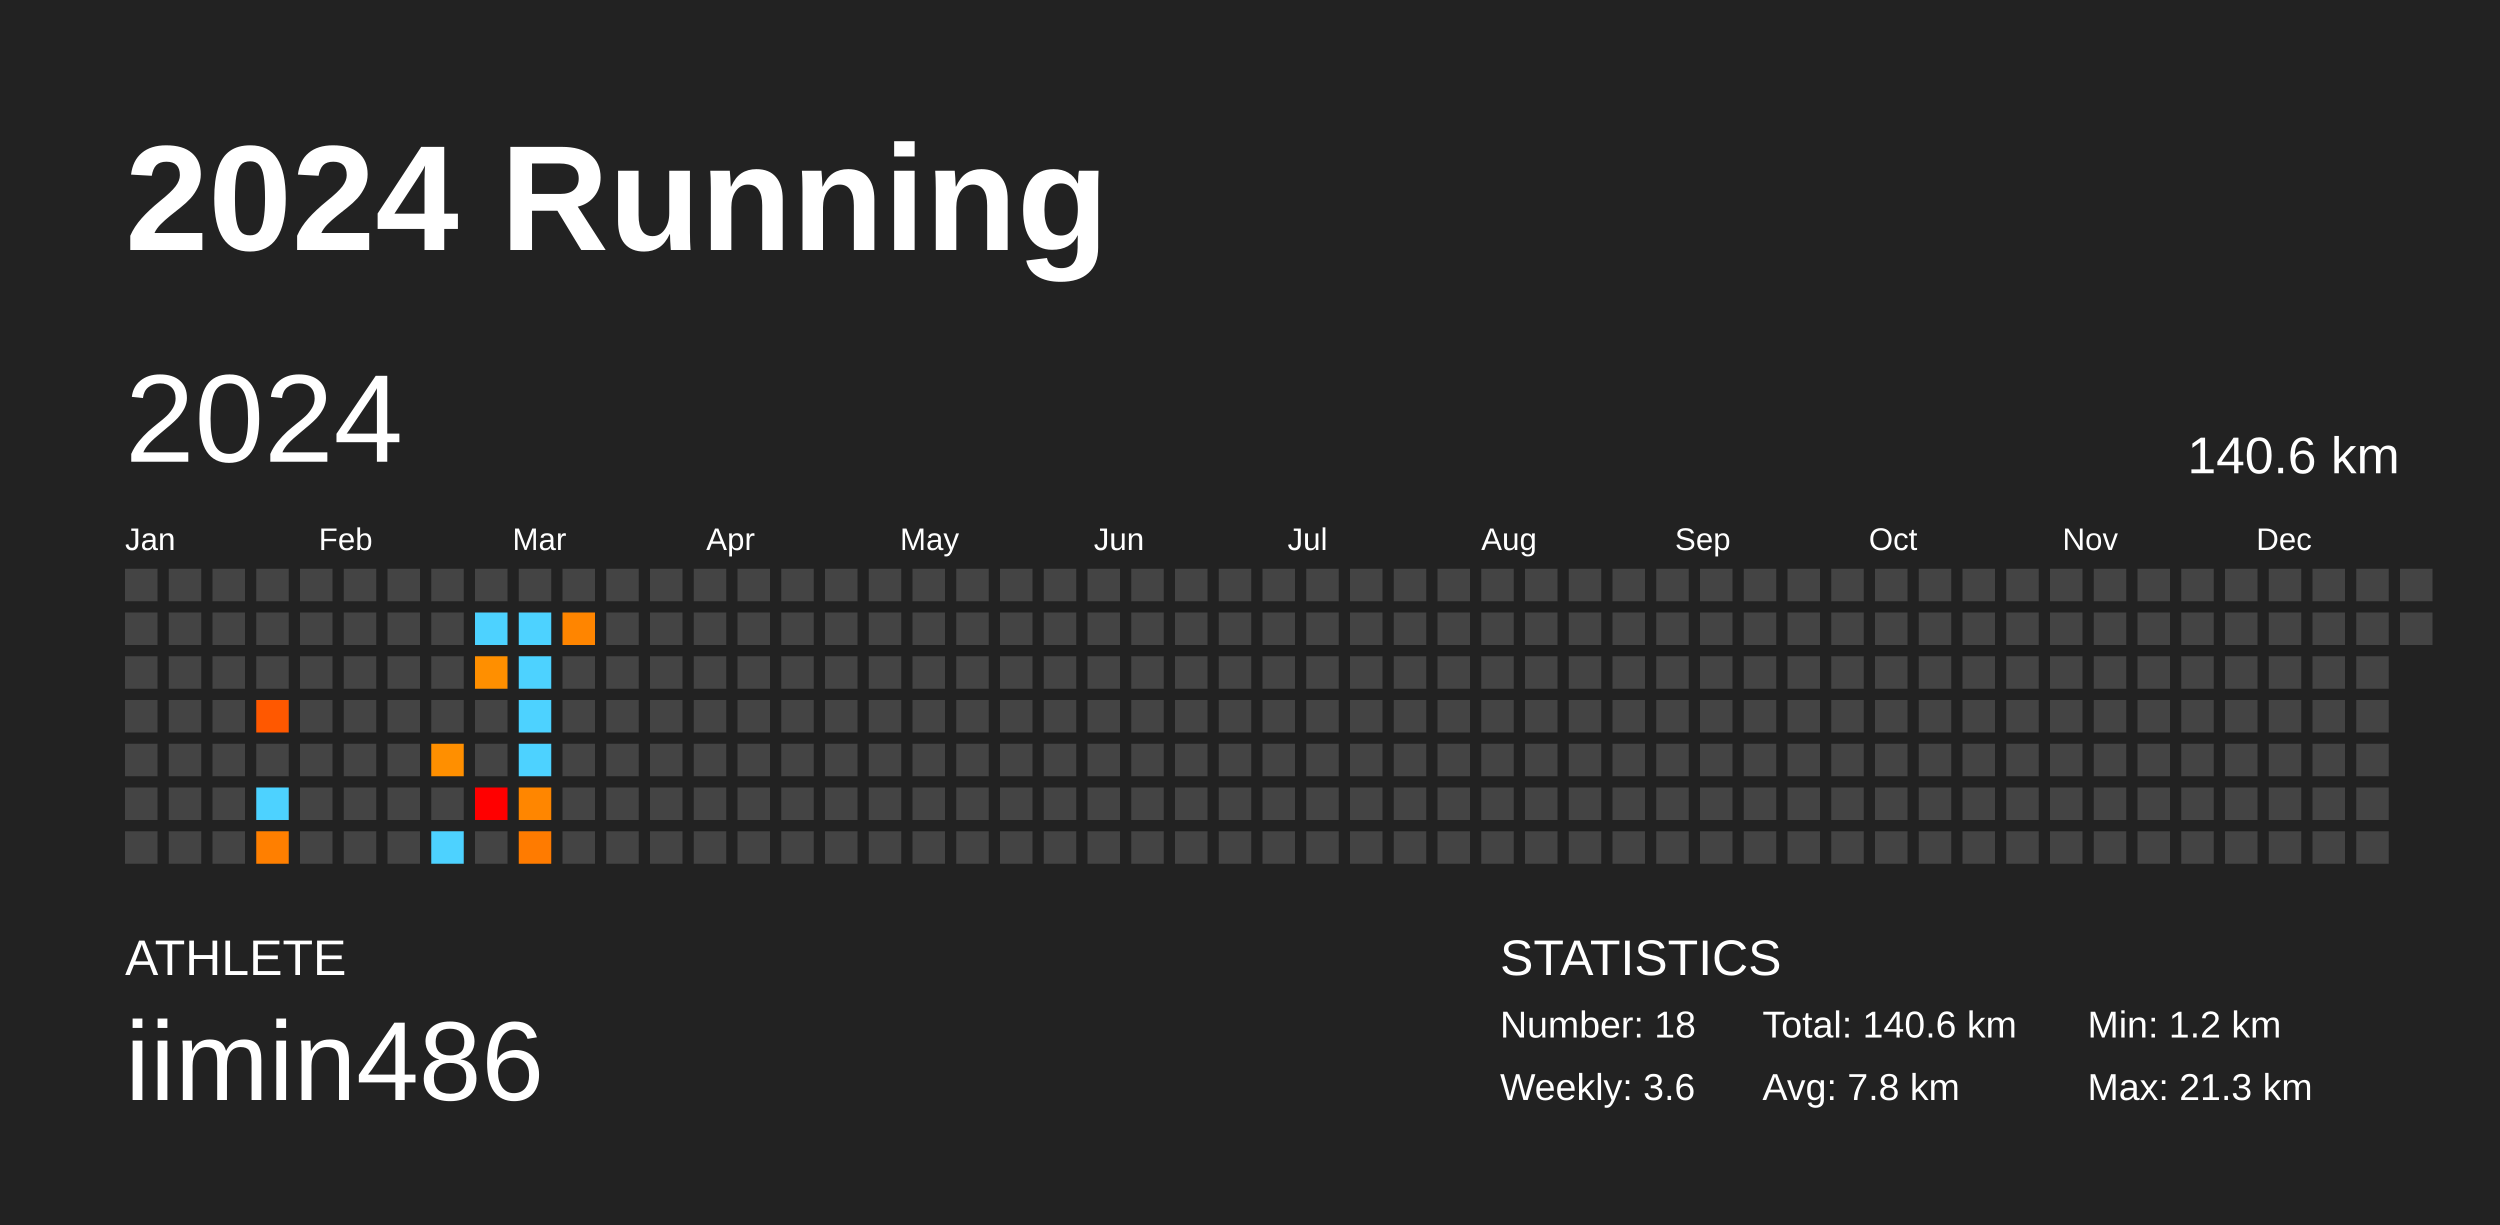
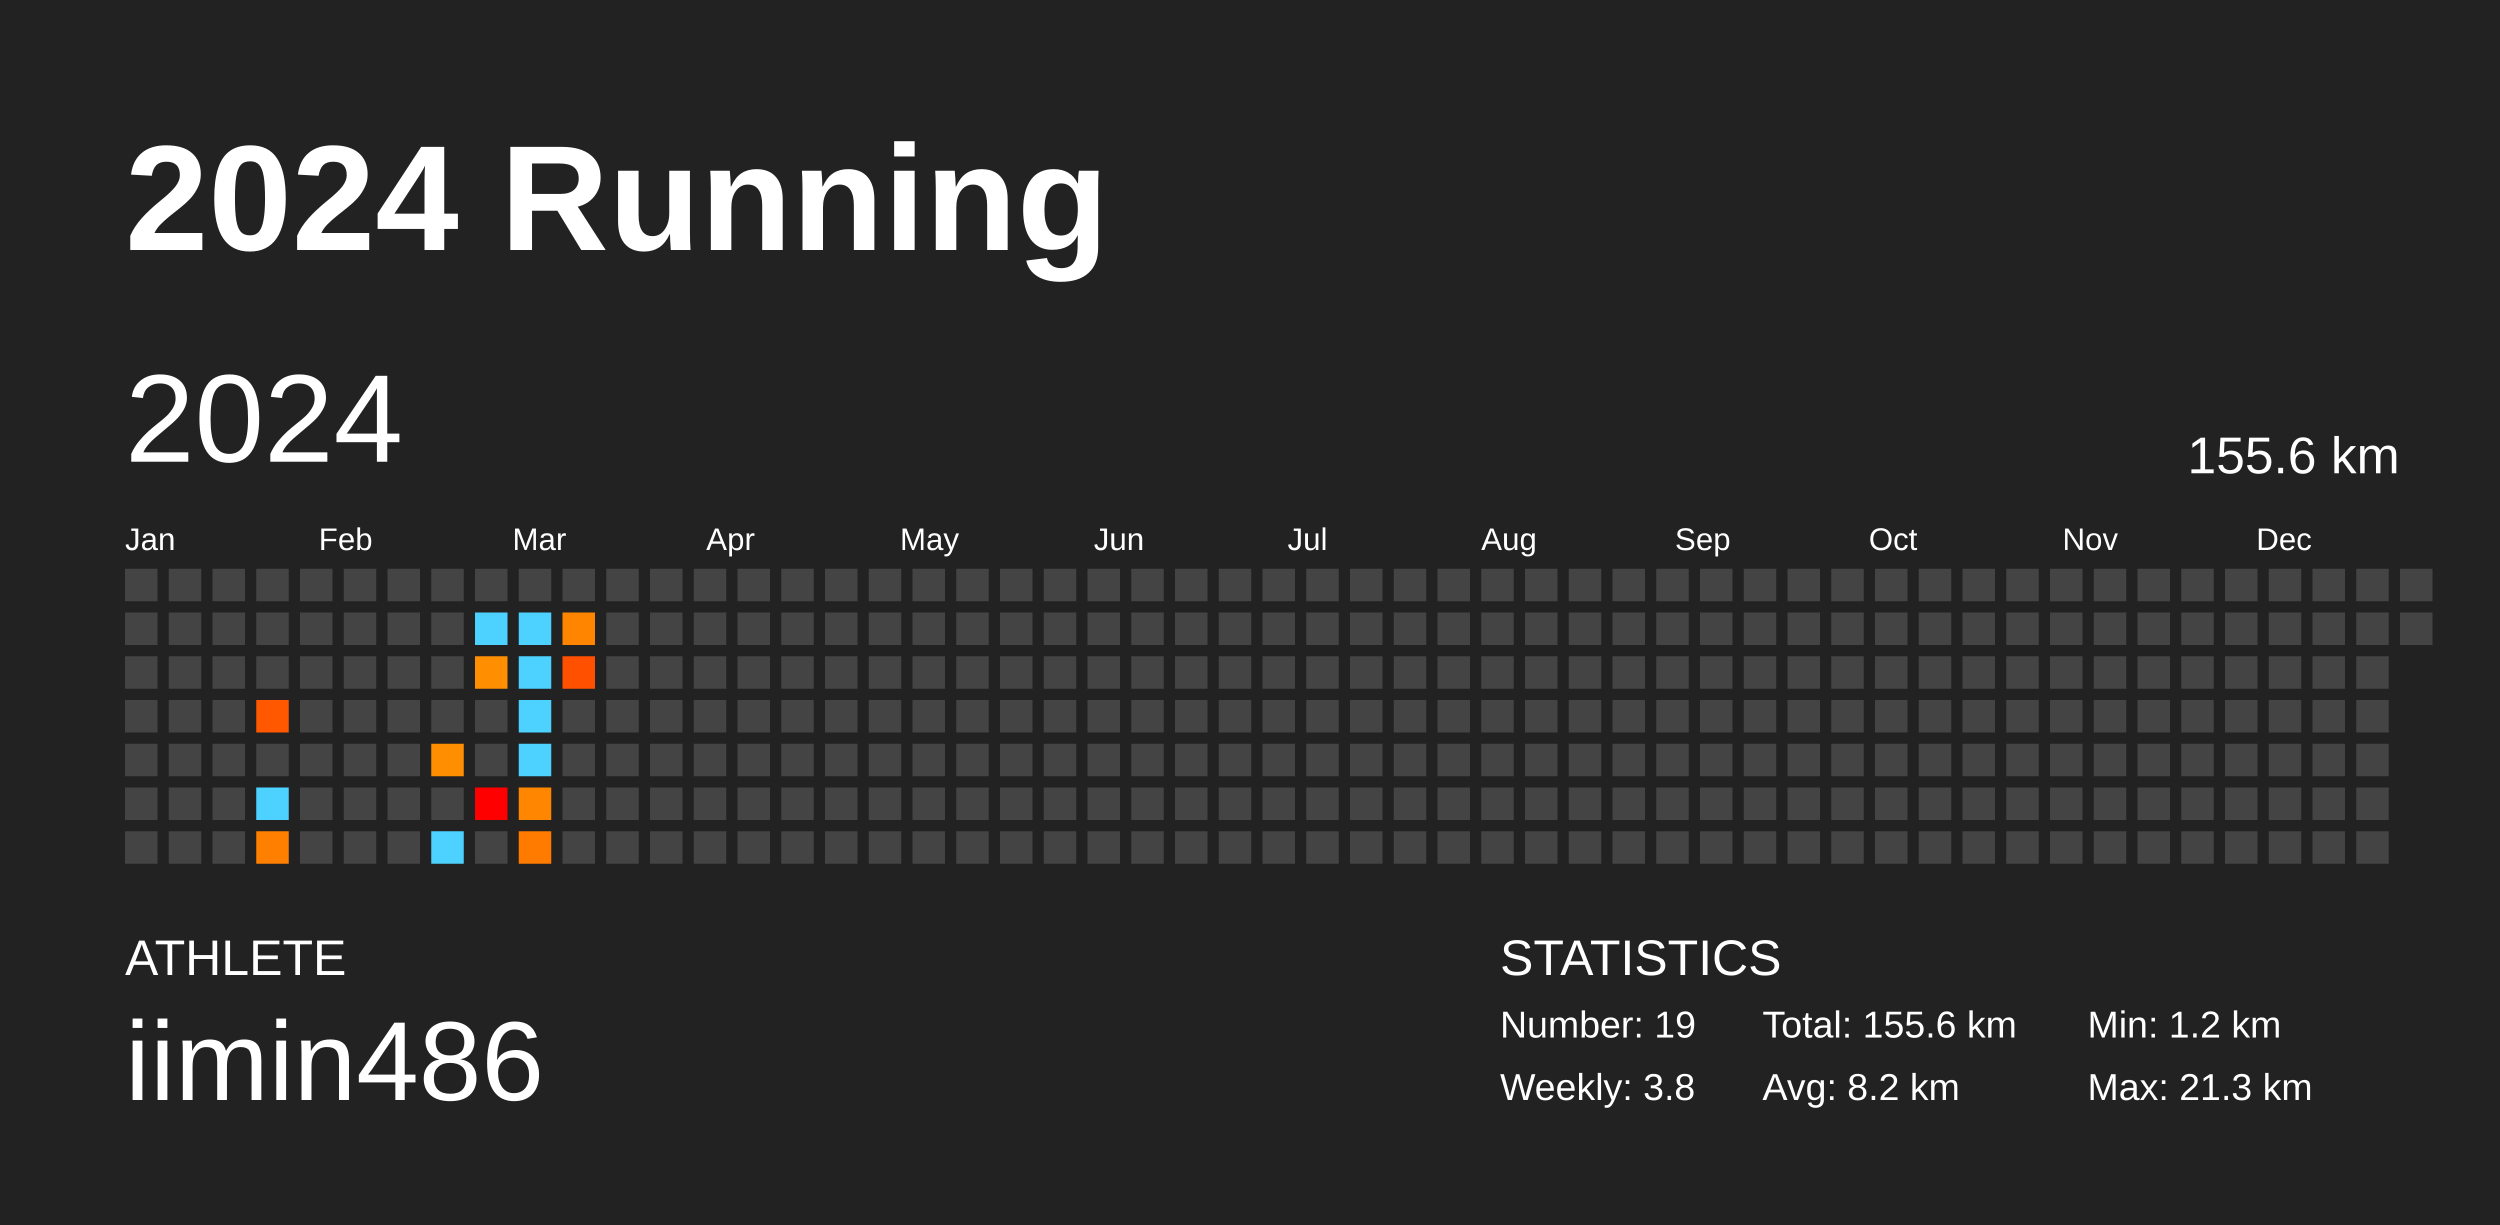
<svg xmlns="http://www.w3.org/2000/svg" baseProfile="full" height="98mm" version="1.1" viewBox="0,0,200,98" width="200mm">
  <defs />
  <rect fill="#222222" height="98" width="200" x="0" y="0" />
  <text fill="#FFFFFF" style="font-size:12px; font-family:Arial; font-weight:bold;" x="10" y="20">2024 Running</text>
  <text fill="#FFFFFF" style="font-size:4px; font-family:Arial" x="10" y="78">ATHLETE</text>
  <text fill="#FFFFFF" style="font-size:9px; font-family:Arial" x="10" y="88">iimin486</text>
  <text fill="#FFFFFF" style="font-size:4px; font-family:Arial" x="120" y="78">STATISTICS</text>
-   <text fill="#FFFFFF" style="font-size:3px; font-family:Arial" x="120" y="83">Number: 18</text>
-   <text fill="#FFFFFF" style="font-size:3px; font-family:Arial" x="120" y="88">Weekly: 3.6</text>
-   <text fill="#FFFFFF" style="font-size:3px; font-family:Arial" x="141" y="83">Total: 140.6 km</text>
-   <text fill="#FFFFFF" style="font-size:3px; font-family:Arial" x="141" y="88">Avg: 7.8 km</text>
+   <text fill="#FFFFFF" style="font-size:3px; font-family:Arial" x="120" y="83">Number: 19</text>
+   <text fill="#FFFFFF" style="font-size:3px; font-family:Arial" x="120" y="88">Weekly: 3.8</text>
+   <text fill="#FFFFFF" style="font-size:3px; font-family:Arial" x="141" y="83">Total: 155.6 km</text>
+   <text fill="#FFFFFF" style="font-size:3px; font-family:Arial" x="141" y="88">Avg: 8.2 km</text>
  <text fill="#FFFFFF" style="font-size:3px; font-family:Arial" x="167" y="83">Min: 1.2 km</text>
  <text fill="#FFFFFF" style="font-size:3px; font-family:Arial" x="167" y="88">Max: 21.3 km</text>
  <text dominant-baseline="hanging" fill="#FFFFFF" style="font-size:10.0px; font-family:Arial;" x="10" y="30">2024</text>
-   <text dominant-baseline="hanging" fill="#FFFFFF" style="font-size:4.125px; font-family:Arial;" x="175" y="35">140.6 km</text>
+   <text dominant-baseline="hanging" fill="#FFFFFF" style="font-size:4.125px; font-family:Arial;" x="175" y="35">155.6 km</text>
  <text fill="#FFFFFF" style="font-size:2.5px; font-family:Arial" x="10.0" y="44">Jan</text>
  <text fill="#FFFFFF" style="font-size:2.5px; font-family:Arial" x="25.5" y="44">Feb</text>
  <text fill="#FFFFFF" style="font-size:2.5px; font-family:Arial" x="41.0" y="44">Mar</text>
  <text fill="#FFFFFF" style="font-size:2.5px; font-family:Arial" x="56.5" y="44">Apr</text>
  <text fill="#FFFFFF" style="font-size:2.5px; font-family:Arial" x="72.0" y="44">May</text>
  <text fill="#FFFFFF" style="font-size:2.5px; font-family:Arial" x="87.5" y="44">Jun</text>
  <text fill="#FFFFFF" style="font-size:2.5px; font-family:Arial" x="103.0" y="44">Jul</text>
  <text fill="#FFFFFF" style="font-size:2.5px; font-family:Arial" x="118.5" y="44">Aug</text>
  <text fill="#FFFFFF" style="font-size:2.5px; font-family:Arial" x="134.0" y="44">Sep</text>
  <text fill="#FFFFFF" style="font-size:2.5px; font-family:Arial" x="149.5" y="44">Oct</text>
  <text fill="#FFFFFF" style="font-size:2.5px; font-family:Arial" x="165.0" y="44">Nov</text>
  <text fill="#FFFFFF" style="font-size:2.5px; font-family:Arial" x="180.5" y="44">Dec</text>
  <rect fill="#444444" height="2.6" width="2.6" x="10.0" y="45.5" />
  <rect fill="#444444" height="2.6" width="2.6" x="10.0" y="49.0" />
  <rect fill="#444444" height="2.6" width="2.6" x="10.0" y="52.5" />
  <rect fill="#444444" height="2.6" width="2.6" x="10.0" y="56.0" />
  <rect fill="#444444" height="2.6" width="2.6" x="10.0" y="59.5" />
  <rect fill="#444444" height="2.6" width="2.6" x="10.0" y="63.0" />
  <rect fill="#444444" height="2.6" width="2.6" x="10.0" y="66.5" />
  <rect fill="#444444" height="2.6" width="2.6" x="13.5" y="45.5" />
  <rect fill="#444444" height="2.6" width="2.6" x="13.5" y="49.0" />
  <rect fill="#444444" height="2.6" width="2.6" x="13.5" y="52.5" />
  <rect fill="#444444" height="2.6" width="2.6" x="13.5" y="56.0" />
  <rect fill="#444444" height="2.6" width="2.6" x="13.5" y="59.5" />
  <rect fill="#444444" height="2.6" width="2.6" x="13.5" y="63.0" />
  <rect fill="#444444" height="2.6" width="2.6" x="13.5" y="66.5" />
  <rect fill="#444444" height="2.6" width="2.6" x="17.0" y="45.5" />
  <rect fill="#444444" height="2.6" width="2.6" x="17.0" y="49.0" />
  <rect fill="#444444" height="2.6" width="2.6" x="17.0" y="52.5" />
  <rect fill="#444444" height="2.6" width="2.6" x="17.0" y="56.0" />
  <rect fill="#444444" height="2.6" width="2.6" x="17.0" y="59.5" />
  <rect fill="#444444" height="2.6" width="2.6" x="17.0" y="63.0" />
  <rect fill="#444444" height="2.6" width="2.6" x="17.0" y="66.5" />
  <rect fill="#444444" height="2.6" width="2.6" x="20.5" y="45.5" />
  <rect fill="#444444" height="2.6" width="2.6" x="20.5" y="49.0" />
  <rect fill="#444444" height="2.6" width="2.6" x="20.5" y="52.5" />
  <rect fill="#ff5800" height="2.6" width="2.6" x="20.5" y="56.0" />
  <rect fill="#444444" height="2.6" width="2.6" x="20.5" y="59.5" />
  <rect fill="#4dd2ff" height="2.6" width="2.6" x="20.5" y="63.0" />
  <rect fill="#ff7f00" height="2.6" width="2.6" x="20.5" y="66.5" />
  <rect fill="#444444" height="2.6" width="2.6" x="24.0" y="45.5" />
  <rect fill="#444444" height="2.6" width="2.6" x="24.0" y="49.0" />
  <rect fill="#444444" height="2.6" width="2.6" x="24.0" y="52.5" />
  <rect fill="#444444" height="2.6" width="2.6" x="24.0" y="56.0" />
  <rect fill="#444444" height="2.6" width="2.6" x="24.0" y="59.5" />
  <rect fill="#444444" height="2.6" width="2.6" x="24.0" y="63.0" />
  <rect fill="#444444" height="2.6" width="2.6" x="24.0" y="66.5" />
  <rect fill="#444444" height="2.6" width="2.6" x="27.5" y="45.5" />
  <rect fill="#444444" height="2.6" width="2.6" x="27.5" y="49.0" />
  <rect fill="#444444" height="2.6" width="2.6" x="27.5" y="52.5" />
  <rect fill="#444444" height="2.6" width="2.6" x="27.5" y="56.0" />
  <rect fill="#444444" height="2.6" width="2.6" x="27.5" y="59.5" />
  <rect fill="#444444" height="2.6" width="2.6" x="27.5" y="63.0" />
  <rect fill="#444444" height="2.6" width="2.6" x="27.5" y="66.5" />
  <rect fill="#444444" height="2.6" width="2.6" x="31.0" y="45.5" />
  <rect fill="#444444" height="2.6" width="2.6" x="31.0" y="49.0" />
  <rect fill="#444444" height="2.6" width="2.6" x="31.0" y="52.5" />
  <rect fill="#444444" height="2.6" width="2.6" x="31.0" y="56.0" />
  <rect fill="#444444" height="2.6" width="2.6" x="31.0" y="59.5" />
  <rect fill="#444444" height="2.6" width="2.6" x="31.0" y="63.0" />
  <rect fill="#444444" height="2.6" width="2.6" x="31.0" y="66.5" />
  <rect fill="#444444" height="2.6" width="2.6" x="34.5" y="45.5" />
  <rect fill="#444444" height="2.6" width="2.6" x="34.5" y="49.0" />
  <rect fill="#444444" height="2.6" width="2.6" x="34.5" y="52.5" />
  <rect fill="#444444" height="2.6" width="2.6" x="34.5" y="56.0" />
  <rect fill="#ff8f00" height="2.6" width="2.6" x="34.5" y="59.5" />
  <rect fill="#444444" height="2.6" width="2.6" x="34.5" y="63.0" />
  <rect fill="#4dd2ff" height="2.6" width="2.6" x="34.5" y="66.5" />
  <rect fill="#444444" height="2.6" width="2.6" x="38.0" y="45.5" />
  <rect fill="#4dd2ff" height="2.6" width="2.6" x="38.0" y="49.0" />
  <rect fill="#ff8f00" height="2.6" width="2.6" x="38.0" y="52.5" />
  <rect fill="#444444" height="2.6" width="2.6" x="38.0" y="56.0" />
  <rect fill="#444444" height="2.6" width="2.6" x="38.0" y="59.5" />
  <rect fill="red" height="2.6" width="2.6" x="38.0" y="63.0" />
  <rect fill="#444444" height="2.6" width="2.6" x="38.0" y="66.5" />
  <rect fill="#444444" height="2.6" width="2.6" x="41.5" y="45.5" />
  <rect fill="#4dd2ff" height="2.6" width="2.6" x="41.5" y="49.0" />
  <rect fill="#4dd2ff" height="2.6" width="2.6" x="41.5" y="52.5" />
  <rect fill="#4dd2ff" height="2.6" width="2.6" x="41.5" y="56.0" />
  <rect fill="#4dd2ff" height="2.6" width="2.6" x="41.5" y="59.5" />
  <rect fill="#ff8600" height="2.6" width="2.6" x="41.5" y="63.0" />
  <rect fill="#ff7b00" height="2.6" width="2.6" x="41.5" y="66.5" />
  <rect fill="#444444" height="2.6" width="2.6" x="45.0" y="45.5" />
  <rect fill="#ff8500" height="2.6" width="2.6" x="45.0" y="49.0" />
-   <rect fill="#444444" height="2.6" width="2.6" x="45.0" y="52.5" />
+   <rect fill="#ff5000" height="2.6" width="2.6" x="45.0" y="52.5" />
  <rect fill="#444444" height="2.6" width="2.6" x="45.0" y="56.0" />
  <rect fill="#444444" height="2.6" width="2.6" x="45.0" y="59.5" />
  <rect fill="#444444" height="2.6" width="2.6" x="45.0" y="63.0" />
  <rect fill="#444444" height="2.6" width="2.6" x="45.0" y="66.5" />
  <rect fill="#444444" height="2.6" width="2.6" x="48.5" y="45.5" />
  <rect fill="#444444" height="2.6" width="2.6" x="48.5" y="49.0" />
  <rect fill="#444444" height="2.6" width="2.6" x="48.5" y="52.5" />
  <rect fill="#444444" height="2.6" width="2.6" x="48.5" y="56.0" />
  <rect fill="#444444" height="2.6" width="2.6" x="48.5" y="59.5" />
  <rect fill="#444444" height="2.6" width="2.6" x="48.5" y="63.0" />
  <rect fill="#444444" height="2.6" width="2.6" x="48.5" y="66.5" />
  <rect fill="#444444" height="2.6" width="2.6" x="52.0" y="45.5" />
  <rect fill="#444444" height="2.6" width="2.6" x="52.0" y="49.0" />
  <rect fill="#444444" height="2.6" width="2.6" x="52.0" y="52.5" />
  <rect fill="#444444" height="2.6" width="2.6" x="52.0" y="56.0" />
  <rect fill="#444444" height="2.6" width="2.6" x="52.0" y="59.5" />
  <rect fill="#444444" height="2.6" width="2.6" x="52.0" y="63.0" />
  <rect fill="#444444" height="2.6" width="2.6" x="52.0" y="66.5" />
  <rect fill="#444444" height="2.6" width="2.6" x="55.5" y="45.5" />
  <rect fill="#444444" height="2.6" width="2.6" x="55.5" y="49.0" />
  <rect fill="#444444" height="2.6" width="2.6" x="55.5" y="52.5" />
  <rect fill="#444444" height="2.6" width="2.6" x="55.5" y="56.0" />
  <rect fill="#444444" height="2.6" width="2.6" x="55.5" y="59.5" />
  <rect fill="#444444" height="2.6" width="2.6" x="55.5" y="63.0" />
  <rect fill="#444444" height="2.6" width="2.6" x="55.5" y="66.5" />
  <rect fill="#444444" height="2.6" width="2.6" x="59.0" y="45.5" />
  <rect fill="#444444" height="2.6" width="2.6" x="59.0" y="49.0" />
  <rect fill="#444444" height="2.6" width="2.6" x="59.0" y="52.5" />
  <rect fill="#444444" height="2.6" width="2.6" x="59.0" y="56.0" />
  <rect fill="#444444" height="2.6" width="2.6" x="59.0" y="59.5" />
  <rect fill="#444444" height="2.6" width="2.6" x="59.0" y="63.0" />
  <rect fill="#444444" height="2.6" width="2.6" x="59.0" y="66.5" />
  <rect fill="#444444" height="2.6" width="2.6" x="62.5" y="45.5" />
  <rect fill="#444444" height="2.6" width="2.6" x="62.5" y="49.0" />
  <rect fill="#444444" height="2.6" width="2.6" x="62.5" y="52.5" />
  <rect fill="#444444" height="2.6" width="2.6" x="62.5" y="56.0" />
  <rect fill="#444444" height="2.6" width="2.6" x="62.5" y="59.5" />
  <rect fill="#444444" height="2.6" width="2.6" x="62.5" y="63.0" />
  <rect fill="#444444" height="2.6" width="2.6" x="62.5" y="66.5" />
  <rect fill="#444444" height="2.6" width="2.6" x="66.0" y="45.5" />
  <rect fill="#444444" height="2.6" width="2.6" x="66.0" y="49.0" />
  <rect fill="#444444" height="2.6" width="2.6" x="66.0" y="52.5" />
  <rect fill="#444444" height="2.6" width="2.6" x="66.0" y="56.0" />
  <rect fill="#444444" height="2.6" width="2.6" x="66.0" y="59.5" />
  <rect fill="#444444" height="2.6" width="2.6" x="66.0" y="63.0" />
  <rect fill="#444444" height="2.6" width="2.6" x="66.0" y="66.5" />
  <rect fill="#444444" height="2.6" width="2.6" x="69.5" y="45.5" />
  <rect fill="#444444" height="2.6" width="2.6" x="69.5" y="49.0" />
  <rect fill="#444444" height="2.6" width="2.6" x="69.5" y="52.5" />
  <rect fill="#444444" height="2.6" width="2.6" x="69.5" y="56.0" />
  <rect fill="#444444" height="2.6" width="2.6" x="69.5" y="59.5" />
  <rect fill="#444444" height="2.6" width="2.6" x="69.5" y="63.0" />
  <rect fill="#444444" height="2.6" width="2.6" x="69.5" y="66.5" />
  <rect fill="#444444" height="2.6" width="2.6" x="73.0" y="45.5" />
  <rect fill="#444444" height="2.6" width="2.6" x="73.0" y="49.0" />
  <rect fill="#444444" height="2.6" width="2.6" x="73.0" y="52.5" />
  <rect fill="#444444" height="2.6" width="2.6" x="73.0" y="56.0" />
  <rect fill="#444444" height="2.6" width="2.6" x="73.0" y="59.5" />
  <rect fill="#444444" height="2.6" width="2.6" x="73.0" y="63.0" />
  <rect fill="#444444" height="2.6" width="2.6" x="73.0" y="66.5" />
  <rect fill="#444444" height="2.6" width="2.6" x="76.5" y="45.5" />
  <rect fill="#444444" height="2.6" width="2.6" x="76.5" y="49.0" />
  <rect fill="#444444" height="2.6" width="2.6" x="76.5" y="52.5" />
  <rect fill="#444444" height="2.6" width="2.6" x="76.5" y="56.0" />
  <rect fill="#444444" height="2.6" width="2.6" x="76.5" y="59.5" />
  <rect fill="#444444" height="2.6" width="2.6" x="76.5" y="63.0" />
  <rect fill="#444444" height="2.6" width="2.6" x="76.5" y="66.5" />
  <rect fill="#444444" height="2.6" width="2.6" x="80.0" y="45.5" />
  <rect fill="#444444" height="2.6" width="2.6" x="80.0" y="49.0" />
  <rect fill="#444444" height="2.6" width="2.6" x="80.0" y="52.5" />
  <rect fill="#444444" height="2.6" width="2.6" x="80.0" y="56.0" />
  <rect fill="#444444" height="2.6" width="2.6" x="80.0" y="59.5" />
  <rect fill="#444444" height="2.6" width="2.6" x="80.0" y="63.0" />
  <rect fill="#444444" height="2.6" width="2.6" x="80.0" y="66.5" />
  <rect fill="#444444" height="2.6" width="2.6" x="83.5" y="45.5" />
  <rect fill="#444444" height="2.6" width="2.6" x="83.5" y="49.0" />
  <rect fill="#444444" height="2.6" width="2.6" x="83.5" y="52.5" />
  <rect fill="#444444" height="2.6" width="2.6" x="83.5" y="56.0" />
  <rect fill="#444444" height="2.6" width="2.6" x="83.5" y="59.5" />
  <rect fill="#444444" height="2.6" width="2.6" x="83.5" y="63.0" />
  <rect fill="#444444" height="2.6" width="2.6" x="83.5" y="66.5" />
  <rect fill="#444444" height="2.6" width="2.6" x="87.0" y="45.5" />
  <rect fill="#444444" height="2.6" width="2.6" x="87.0" y="49.0" />
  <rect fill="#444444" height="2.6" width="2.6" x="87.0" y="52.5" />
  <rect fill="#444444" height="2.6" width="2.6" x="87.0" y="56.0" />
  <rect fill="#444444" height="2.6" width="2.6" x="87.0" y="59.5" />
  <rect fill="#444444" height="2.6" width="2.6" x="87.0" y="63.0" />
  <rect fill="#444444" height="2.6" width="2.6" x="87.0" y="66.5" />
  <rect fill="#444444" height="2.6" width="2.6" x="90.5" y="45.5" />
  <rect fill="#444444" height="2.6" width="2.6" x="90.5" y="49.0" />
  <rect fill="#444444" height="2.6" width="2.6" x="90.5" y="52.5" />
  <rect fill="#444444" height="2.6" width="2.6" x="90.5" y="56.0" />
  <rect fill="#444444" height="2.6" width="2.6" x="90.5" y="59.5" />
  <rect fill="#444444" height="2.6" width="2.6" x="90.5" y="63.0" />
  <rect fill="#444444" height="2.6" width="2.6" x="90.5" y="66.5" />
  <rect fill="#444444" height="2.6" width="2.6" x="94.0" y="45.5" />
  <rect fill="#444444" height="2.6" width="2.6" x="94.0" y="49.0" />
  <rect fill="#444444" height="2.6" width="2.6" x="94.0" y="52.5" />
  <rect fill="#444444" height="2.6" width="2.6" x="94.0" y="56.0" />
  <rect fill="#444444" height="2.6" width="2.6" x="94.0" y="59.5" />
  <rect fill="#444444" height="2.6" width="2.6" x="94.0" y="63.0" />
  <rect fill="#444444" height="2.6" width="2.6" x="94.0" y="66.5" />
  <rect fill="#444444" height="2.6" width="2.6" x="97.5" y="45.5" />
  <rect fill="#444444" height="2.6" width="2.6" x="97.5" y="49.0" />
  <rect fill="#444444" height="2.6" width="2.6" x="97.5" y="52.5" />
  <rect fill="#444444" height="2.6" width="2.6" x="97.5" y="56.0" />
  <rect fill="#444444" height="2.6" width="2.6" x="97.5" y="59.5" />
  <rect fill="#444444" height="2.6" width="2.6" x="97.5" y="63.0" />
  <rect fill="#444444" height="2.6" width="2.6" x="97.5" y="66.5" />
  <rect fill="#444444" height="2.6" width="2.6" x="101.0" y="45.5" />
  <rect fill="#444444" height="2.6" width="2.6" x="101.0" y="49.0" />
  <rect fill="#444444" height="2.6" width="2.6" x="101.0" y="52.5" />
  <rect fill="#444444" height="2.6" width="2.6" x="101.0" y="56.0" />
  <rect fill="#444444" height="2.6" width="2.6" x="101.0" y="59.5" />
  <rect fill="#444444" height="2.6" width="2.6" x="101.0" y="63.0" />
  <rect fill="#444444" height="2.6" width="2.6" x="101.0" y="66.5" />
  <rect fill="#444444" height="2.6" width="2.6" x="104.5" y="45.5" />
  <rect fill="#444444" height="2.6" width="2.6" x="104.5" y="49.0" />
  <rect fill="#444444" height="2.6" width="2.6" x="104.5" y="52.5" />
  <rect fill="#444444" height="2.6" width="2.6" x="104.5" y="56.0" />
  <rect fill="#444444" height="2.6" width="2.6" x="104.5" y="59.5" />
  <rect fill="#444444" height="2.6" width="2.6" x="104.5" y="63.0" />
  <rect fill="#444444" height="2.6" width="2.6" x="104.5" y="66.5" />
  <rect fill="#444444" height="2.6" width="2.6" x="108.0" y="45.5" />
  <rect fill="#444444" height="2.6" width="2.6" x="108.0" y="49.0" />
  <rect fill="#444444" height="2.6" width="2.6" x="108.0" y="52.5" />
  <rect fill="#444444" height="2.6" width="2.6" x="108.0" y="56.0" />
  <rect fill="#444444" height="2.6" width="2.6" x="108.0" y="59.5" />
  <rect fill="#444444" height="2.6" width="2.6" x="108.0" y="63.0" />
  <rect fill="#444444" height="2.6" width="2.6" x="108.0" y="66.5" />
  <rect fill="#444444" height="2.6" width="2.6" x="111.5" y="45.5" />
  <rect fill="#444444" height="2.6" width="2.6" x="111.5" y="49.0" />
  <rect fill="#444444" height="2.6" width="2.6" x="111.5" y="52.5" />
  <rect fill="#444444" height="2.6" width="2.6" x="111.5" y="56.0" />
  <rect fill="#444444" height="2.6" width="2.6" x="111.5" y="59.5" />
  <rect fill="#444444" height="2.6" width="2.6" x="111.5" y="63.0" />
  <rect fill="#444444" height="2.6" width="2.6" x="111.5" y="66.5" />
  <rect fill="#444444" height="2.6" width="2.6" x="115.0" y="45.5" />
  <rect fill="#444444" height="2.6" width="2.6" x="115.0" y="49.0" />
  <rect fill="#444444" height="2.6" width="2.6" x="115.0" y="52.5" />
  <rect fill="#444444" height="2.6" width="2.6" x="115.0" y="56.0" />
  <rect fill="#444444" height="2.6" width="2.6" x="115.0" y="59.5" />
  <rect fill="#444444" height="2.6" width="2.6" x="115.0" y="63.0" />
  <rect fill="#444444" height="2.6" width="2.6" x="115.0" y="66.5" />
  <rect fill="#444444" height="2.6" width="2.6" x="118.5" y="45.5" />
  <rect fill="#444444" height="2.6" width="2.6" x="118.5" y="49.0" />
  <rect fill="#444444" height="2.6" width="2.6" x="118.5" y="52.5" />
  <rect fill="#444444" height="2.6" width="2.6" x="118.5" y="56.0" />
  <rect fill="#444444" height="2.6" width="2.6" x="118.5" y="59.5" />
  <rect fill="#444444" height="2.6" width="2.6" x="118.5" y="63.0" />
  <rect fill="#444444" height="2.6" width="2.6" x="118.5" y="66.5" />
  <rect fill="#444444" height="2.6" width="2.6" x="122.0" y="45.5" />
  <rect fill="#444444" height="2.6" width="2.6" x="122.0" y="49.0" />
  <rect fill="#444444" height="2.6" width="2.6" x="122.0" y="52.5" />
  <rect fill="#444444" height="2.6" width="2.6" x="122.0" y="56.0" />
  <rect fill="#444444" height="2.6" width="2.6" x="122.0" y="59.5" />
  <rect fill="#444444" height="2.6" width="2.6" x="122.0" y="63.0" />
  <rect fill="#444444" height="2.6" width="2.6" x="122.0" y="66.5" />
  <rect fill="#444444" height="2.6" width="2.6" x="125.5" y="45.5" />
  <rect fill="#444444" height="2.6" width="2.6" x="125.5" y="49.0" />
  <rect fill="#444444" height="2.6" width="2.6" x="125.5" y="52.5" />
  <rect fill="#444444" height="2.6" width="2.6" x="125.5" y="56.0" />
  <rect fill="#444444" height="2.6" width="2.6" x="125.5" y="59.5" />
  <rect fill="#444444" height="2.6" width="2.6" x="125.5" y="63.0" />
  <rect fill="#444444" height="2.6" width="2.6" x="125.5" y="66.5" />
  <rect fill="#444444" height="2.6" width="2.6" x="129.0" y="45.5" />
  <rect fill="#444444" height="2.6" width="2.6" x="129.0" y="49.0" />
  <rect fill="#444444" height="2.6" width="2.6" x="129.0" y="52.5" />
  <rect fill="#444444" height="2.6" width="2.6" x="129.0" y="56.0" />
  <rect fill="#444444" height="2.6" width="2.6" x="129.0" y="59.5" />
  <rect fill="#444444" height="2.6" width="2.6" x="129.0" y="63.0" />
  <rect fill="#444444" height="2.6" width="2.6" x="129.0" y="66.5" />
  <rect fill="#444444" height="2.6" width="2.6" x="132.5" y="45.5" />
  <rect fill="#444444" height="2.6" width="2.6" x="132.5" y="49.0" />
  <rect fill="#444444" height="2.6" width="2.6" x="132.5" y="52.5" />
  <rect fill="#444444" height="2.6" width="2.6" x="132.5" y="56.0" />
  <rect fill="#444444" height="2.6" width="2.6" x="132.5" y="59.5" />
  <rect fill="#444444" height="2.6" width="2.6" x="132.5" y="63.0" />
  <rect fill="#444444" height="2.6" width="2.6" x="132.5" y="66.5" />
  <rect fill="#444444" height="2.6" width="2.6" x="136.0" y="45.5" />
  <rect fill="#444444" height="2.6" width="2.6" x="136.0" y="49.0" />
  <rect fill="#444444" height="2.6" width="2.6" x="136.0" y="52.5" />
  <rect fill="#444444" height="2.6" width="2.6" x="136.0" y="56.0" />
  <rect fill="#444444" height="2.6" width="2.6" x="136.0" y="59.5" />
  <rect fill="#444444" height="2.6" width="2.6" x="136.0" y="63.0" />
  <rect fill="#444444" height="2.6" width="2.6" x="136.0" y="66.5" />
  <rect fill="#444444" height="2.6" width="2.6" x="139.5" y="45.5" />
  <rect fill="#444444" height="2.6" width="2.6" x="139.5" y="49.0" />
  <rect fill="#444444" height="2.6" width="2.6" x="139.5" y="52.5" />
  <rect fill="#444444" height="2.6" width="2.6" x="139.5" y="56.0" />
  <rect fill="#444444" height="2.6" width="2.6" x="139.5" y="59.5" />
  <rect fill="#444444" height="2.6" width="2.6" x="139.5" y="63.0" />
  <rect fill="#444444" height="2.6" width="2.6" x="139.5" y="66.5" />
  <rect fill="#444444" height="2.6" width="2.6" x="143.0" y="45.5" />
  <rect fill="#444444" height="2.6" width="2.6" x="143.0" y="49.0" />
  <rect fill="#444444" height="2.6" width="2.6" x="143.0" y="52.5" />
  <rect fill="#444444" height="2.6" width="2.6" x="143.0" y="56.0" />
  <rect fill="#444444" height="2.6" width="2.6" x="143.0" y="59.5" />
  <rect fill="#444444" height="2.6" width="2.6" x="143.0" y="63.0" />
  <rect fill="#444444" height="2.6" width="2.6" x="143.0" y="66.5" />
  <rect fill="#444444" height="2.6" width="2.6" x="146.5" y="45.5" />
  <rect fill="#444444" height="2.6" width="2.6" x="146.5" y="49.0" />
  <rect fill="#444444" height="2.6" width="2.6" x="146.5" y="52.5" />
  <rect fill="#444444" height="2.6" width="2.6" x="146.5" y="56.0" />
  <rect fill="#444444" height="2.6" width="2.6" x="146.5" y="59.5" />
  <rect fill="#444444" height="2.6" width="2.6" x="146.5" y="63.0" />
  <rect fill="#444444" height="2.6" width="2.6" x="146.5" y="66.5" />
  <rect fill="#444444" height="2.6" width="2.6" x="150.0" y="45.5" />
  <rect fill="#444444" height="2.6" width="2.6" x="150.0" y="49.0" />
  <rect fill="#444444" height="2.6" width="2.6" x="150.0" y="52.5" />
  <rect fill="#444444" height="2.6" width="2.6" x="150.0" y="56.0" />
  <rect fill="#444444" height="2.6" width="2.6" x="150.0" y="59.5" />
  <rect fill="#444444" height="2.6" width="2.6" x="150.0" y="63.0" />
  <rect fill="#444444" height="2.6" width="2.6" x="150.0" y="66.5" />
  <rect fill="#444444" height="2.6" width="2.6" x="153.5" y="45.5" />
  <rect fill="#444444" height="2.6" width="2.6" x="153.5" y="49.0" />
  <rect fill="#444444" height="2.6" width="2.6" x="153.5" y="52.5" />
  <rect fill="#444444" height="2.6" width="2.6" x="153.5" y="56.0" />
  <rect fill="#444444" height="2.6" width="2.6" x="153.5" y="59.5" />
  <rect fill="#444444" height="2.6" width="2.6" x="153.5" y="63.0" />
  <rect fill="#444444" height="2.6" width="2.6" x="153.5" y="66.5" />
  <rect fill="#444444" height="2.6" width="2.6" x="157.0" y="45.5" />
  <rect fill="#444444" height="2.6" width="2.6" x="157.0" y="49.0" />
  <rect fill="#444444" height="2.6" width="2.6" x="157.0" y="52.5" />
  <rect fill="#444444" height="2.6" width="2.6" x="157.0" y="56.0" />
  <rect fill="#444444" height="2.6" width="2.6" x="157.0" y="59.5" />
  <rect fill="#444444" height="2.6" width="2.6" x="157.0" y="63.0" />
  <rect fill="#444444" height="2.6" width="2.6" x="157.0" y="66.5" />
  <rect fill="#444444" height="2.6" width="2.6" x="160.5" y="45.5" />
  <rect fill="#444444" height="2.6" width="2.6" x="160.5" y="49.0" />
  <rect fill="#444444" height="2.6" width="2.6" x="160.5" y="52.5" />
  <rect fill="#444444" height="2.6" width="2.6" x="160.5" y="56.0" />
  <rect fill="#444444" height="2.6" width="2.6" x="160.5" y="59.5" />
  <rect fill="#444444" height="2.6" width="2.6" x="160.5" y="63.0" />
  <rect fill="#444444" height="2.6" width="2.6" x="160.5" y="66.5" />
  <rect fill="#444444" height="2.6" width="2.6" x="164.0" y="45.5" />
  <rect fill="#444444" height="2.6" width="2.6" x="164.0" y="49.0" />
  <rect fill="#444444" height="2.6" width="2.6" x="164.0" y="52.5" />
  <rect fill="#444444" height="2.6" width="2.6" x="164.0" y="56.0" />
  <rect fill="#444444" height="2.6" width="2.6" x="164.0" y="59.5" />
  <rect fill="#444444" height="2.6" width="2.6" x="164.0" y="63.0" />
  <rect fill="#444444" height="2.6" width="2.6" x="164.0" y="66.5" />
  <rect fill="#444444" height="2.6" width="2.6" x="167.5" y="45.5" />
  <rect fill="#444444" height="2.6" width="2.6" x="167.5" y="49.0" />
  <rect fill="#444444" height="2.6" width="2.6" x="167.5" y="52.5" />
  <rect fill="#444444" height="2.6" width="2.6" x="167.5" y="56.0" />
  <rect fill="#444444" height="2.6" width="2.6" x="167.5" y="59.5" />
  <rect fill="#444444" height="2.6" width="2.6" x="167.5" y="63.0" />
  <rect fill="#444444" height="2.6" width="2.6" x="167.5" y="66.5" />
  <rect fill="#444444" height="2.6" width="2.6" x="171.0" y="45.5" />
  <rect fill="#444444" height="2.6" width="2.6" x="171.0" y="49.0" />
  <rect fill="#444444" height="2.6" width="2.6" x="171.0" y="52.5" />
  <rect fill="#444444" height="2.6" width="2.6" x="171.0" y="56.0" />
  <rect fill="#444444" height="2.6" width="2.6" x="171.0" y="59.5" />
  <rect fill="#444444" height="2.6" width="2.6" x="171.0" y="63.0" />
  <rect fill="#444444" height="2.6" width="2.6" x="171.0" y="66.5" />
  <rect fill="#444444" height="2.6" width="2.6" x="174.5" y="45.5" />
  <rect fill="#444444" height="2.6" width="2.6" x="174.5" y="49.0" />
  <rect fill="#444444" height="2.6" width="2.6" x="174.5" y="52.5" />
  <rect fill="#444444" height="2.6" width="2.6" x="174.5" y="56.0" />
  <rect fill="#444444" height="2.6" width="2.6" x="174.5" y="59.5" />
  <rect fill="#444444" height="2.6" width="2.6" x="174.5" y="63.0" />
  <rect fill="#444444" height="2.6" width="2.6" x="174.5" y="66.5" />
  <rect fill="#444444" height="2.6" width="2.6" x="178.0" y="45.5" />
  <rect fill="#444444" height="2.6" width="2.6" x="178.0" y="49.0" />
  <rect fill="#444444" height="2.6" width="2.6" x="178.0" y="52.5" />
  <rect fill="#444444" height="2.6" width="2.6" x="178.0" y="56.0" />
  <rect fill="#444444" height="2.6" width="2.6" x="178.0" y="59.5" />
  <rect fill="#444444" height="2.6" width="2.6" x="178.0" y="63.0" />
  <rect fill="#444444" height="2.6" width="2.6" x="178.0" y="66.5" />
  <rect fill="#444444" height="2.6" width="2.6" x="181.5" y="45.5" />
  <rect fill="#444444" height="2.6" width="2.6" x="181.5" y="49.0" />
  <rect fill="#444444" height="2.6" width="2.6" x="181.5" y="52.5" />
  <rect fill="#444444" height="2.6" width="2.6" x="181.5" y="56.0" />
  <rect fill="#444444" height="2.6" width="2.6" x="181.5" y="59.5" />
  <rect fill="#444444" height="2.6" width="2.6" x="181.5" y="63.0" />
  <rect fill="#444444" height="2.6" width="2.6" x="181.5" y="66.5" />
  <rect fill="#444444" height="2.6" width="2.6" x="185.0" y="45.5" />
  <rect fill="#444444" height="2.6" width="2.6" x="185.0" y="49.0" />
  <rect fill="#444444" height="2.6" width="2.6" x="185.0" y="52.5" />
  <rect fill="#444444" height="2.6" width="2.6" x="185.0" y="56.0" />
  <rect fill="#444444" height="2.6" width="2.6" x="185.0" y="59.5" />
  <rect fill="#444444" height="2.6" width="2.6" x="185.0" y="63.0" />
  <rect fill="#444444" height="2.6" width="2.6" x="185.0" y="66.5" />
  <rect fill="#444444" height="2.6" width="2.6" x="188.5" y="45.5" />
  <rect fill="#444444" height="2.6" width="2.6" x="188.5" y="49.0" />
  <rect fill="#444444" height="2.6" width="2.6" x="188.5" y="52.5" />
  <rect fill="#444444" height="2.6" width="2.6" x="188.5" y="56.0" />
  <rect fill="#444444" height="2.6" width="2.6" x="188.5" y="59.5" />
  <rect fill="#444444" height="2.6" width="2.6" x="188.5" y="63.0" />
  <rect fill="#444444" height="2.6" width="2.6" x="188.5" y="66.5" />
  <rect fill="#444444" height="2.6" width="2.6" x="192.0" y="45.5" />
  <rect fill="#444444" height="2.6" width="2.6" x="192.0" y="49.0" />
</svg>
